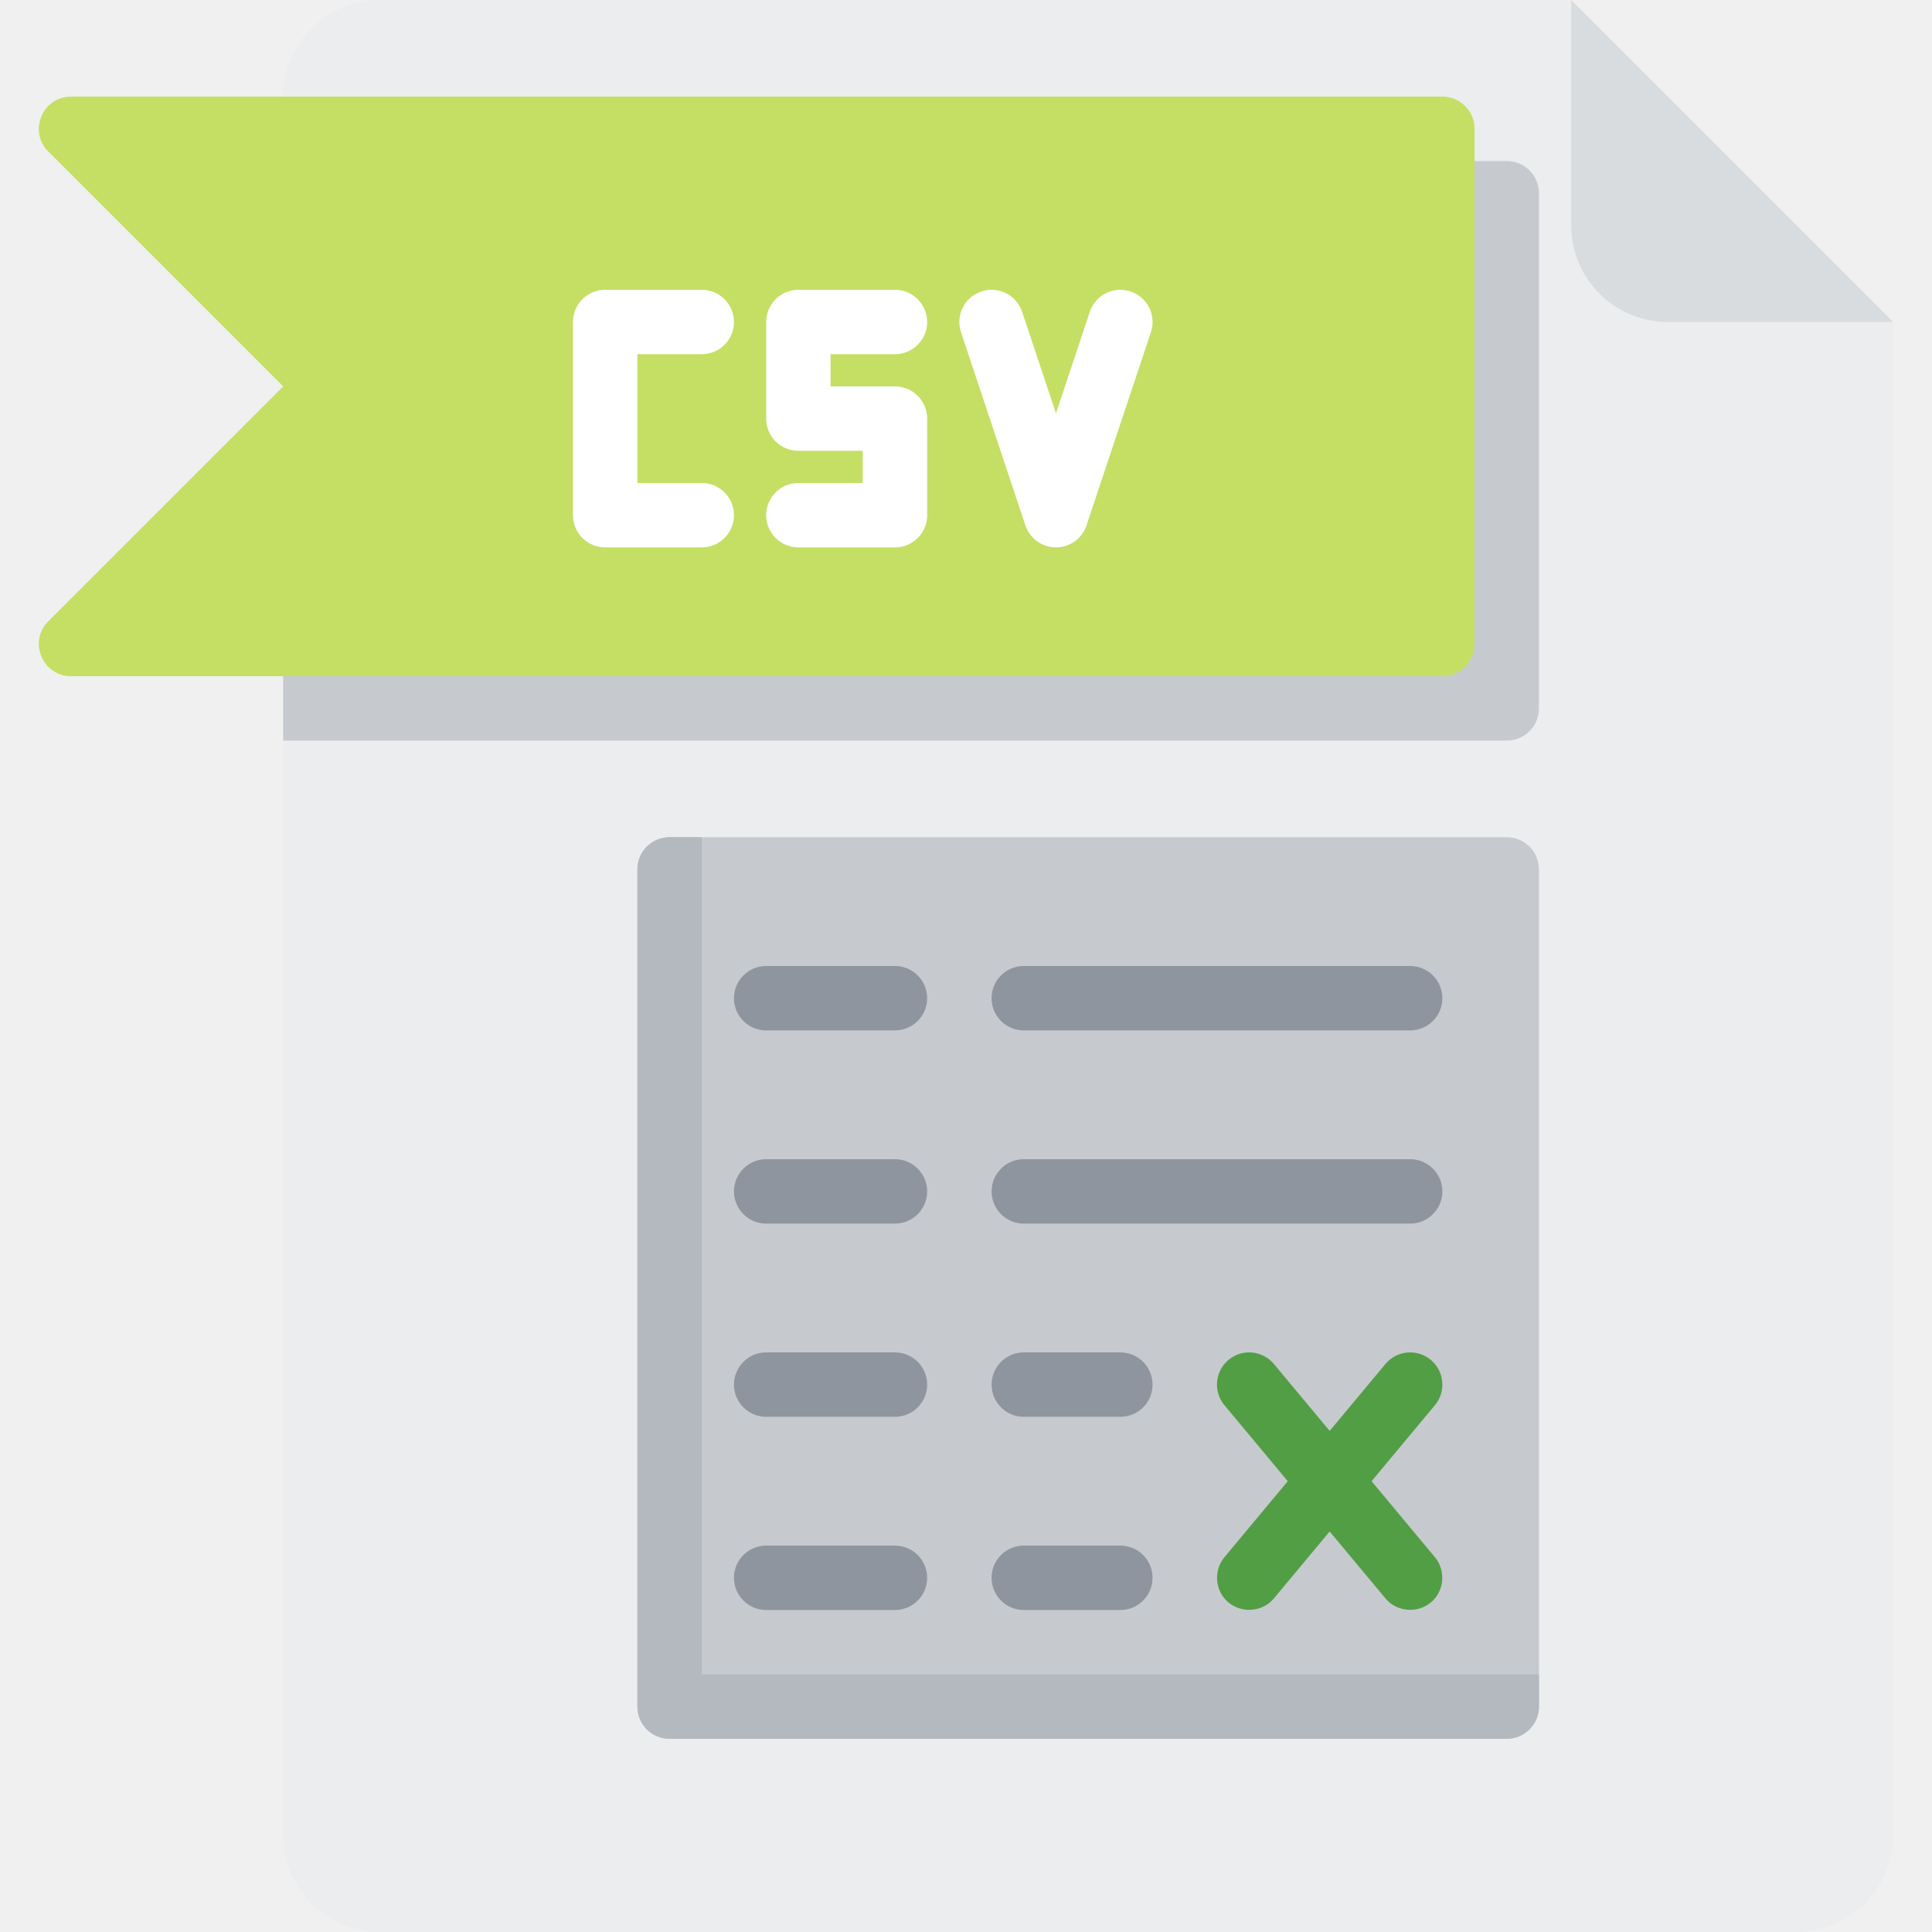
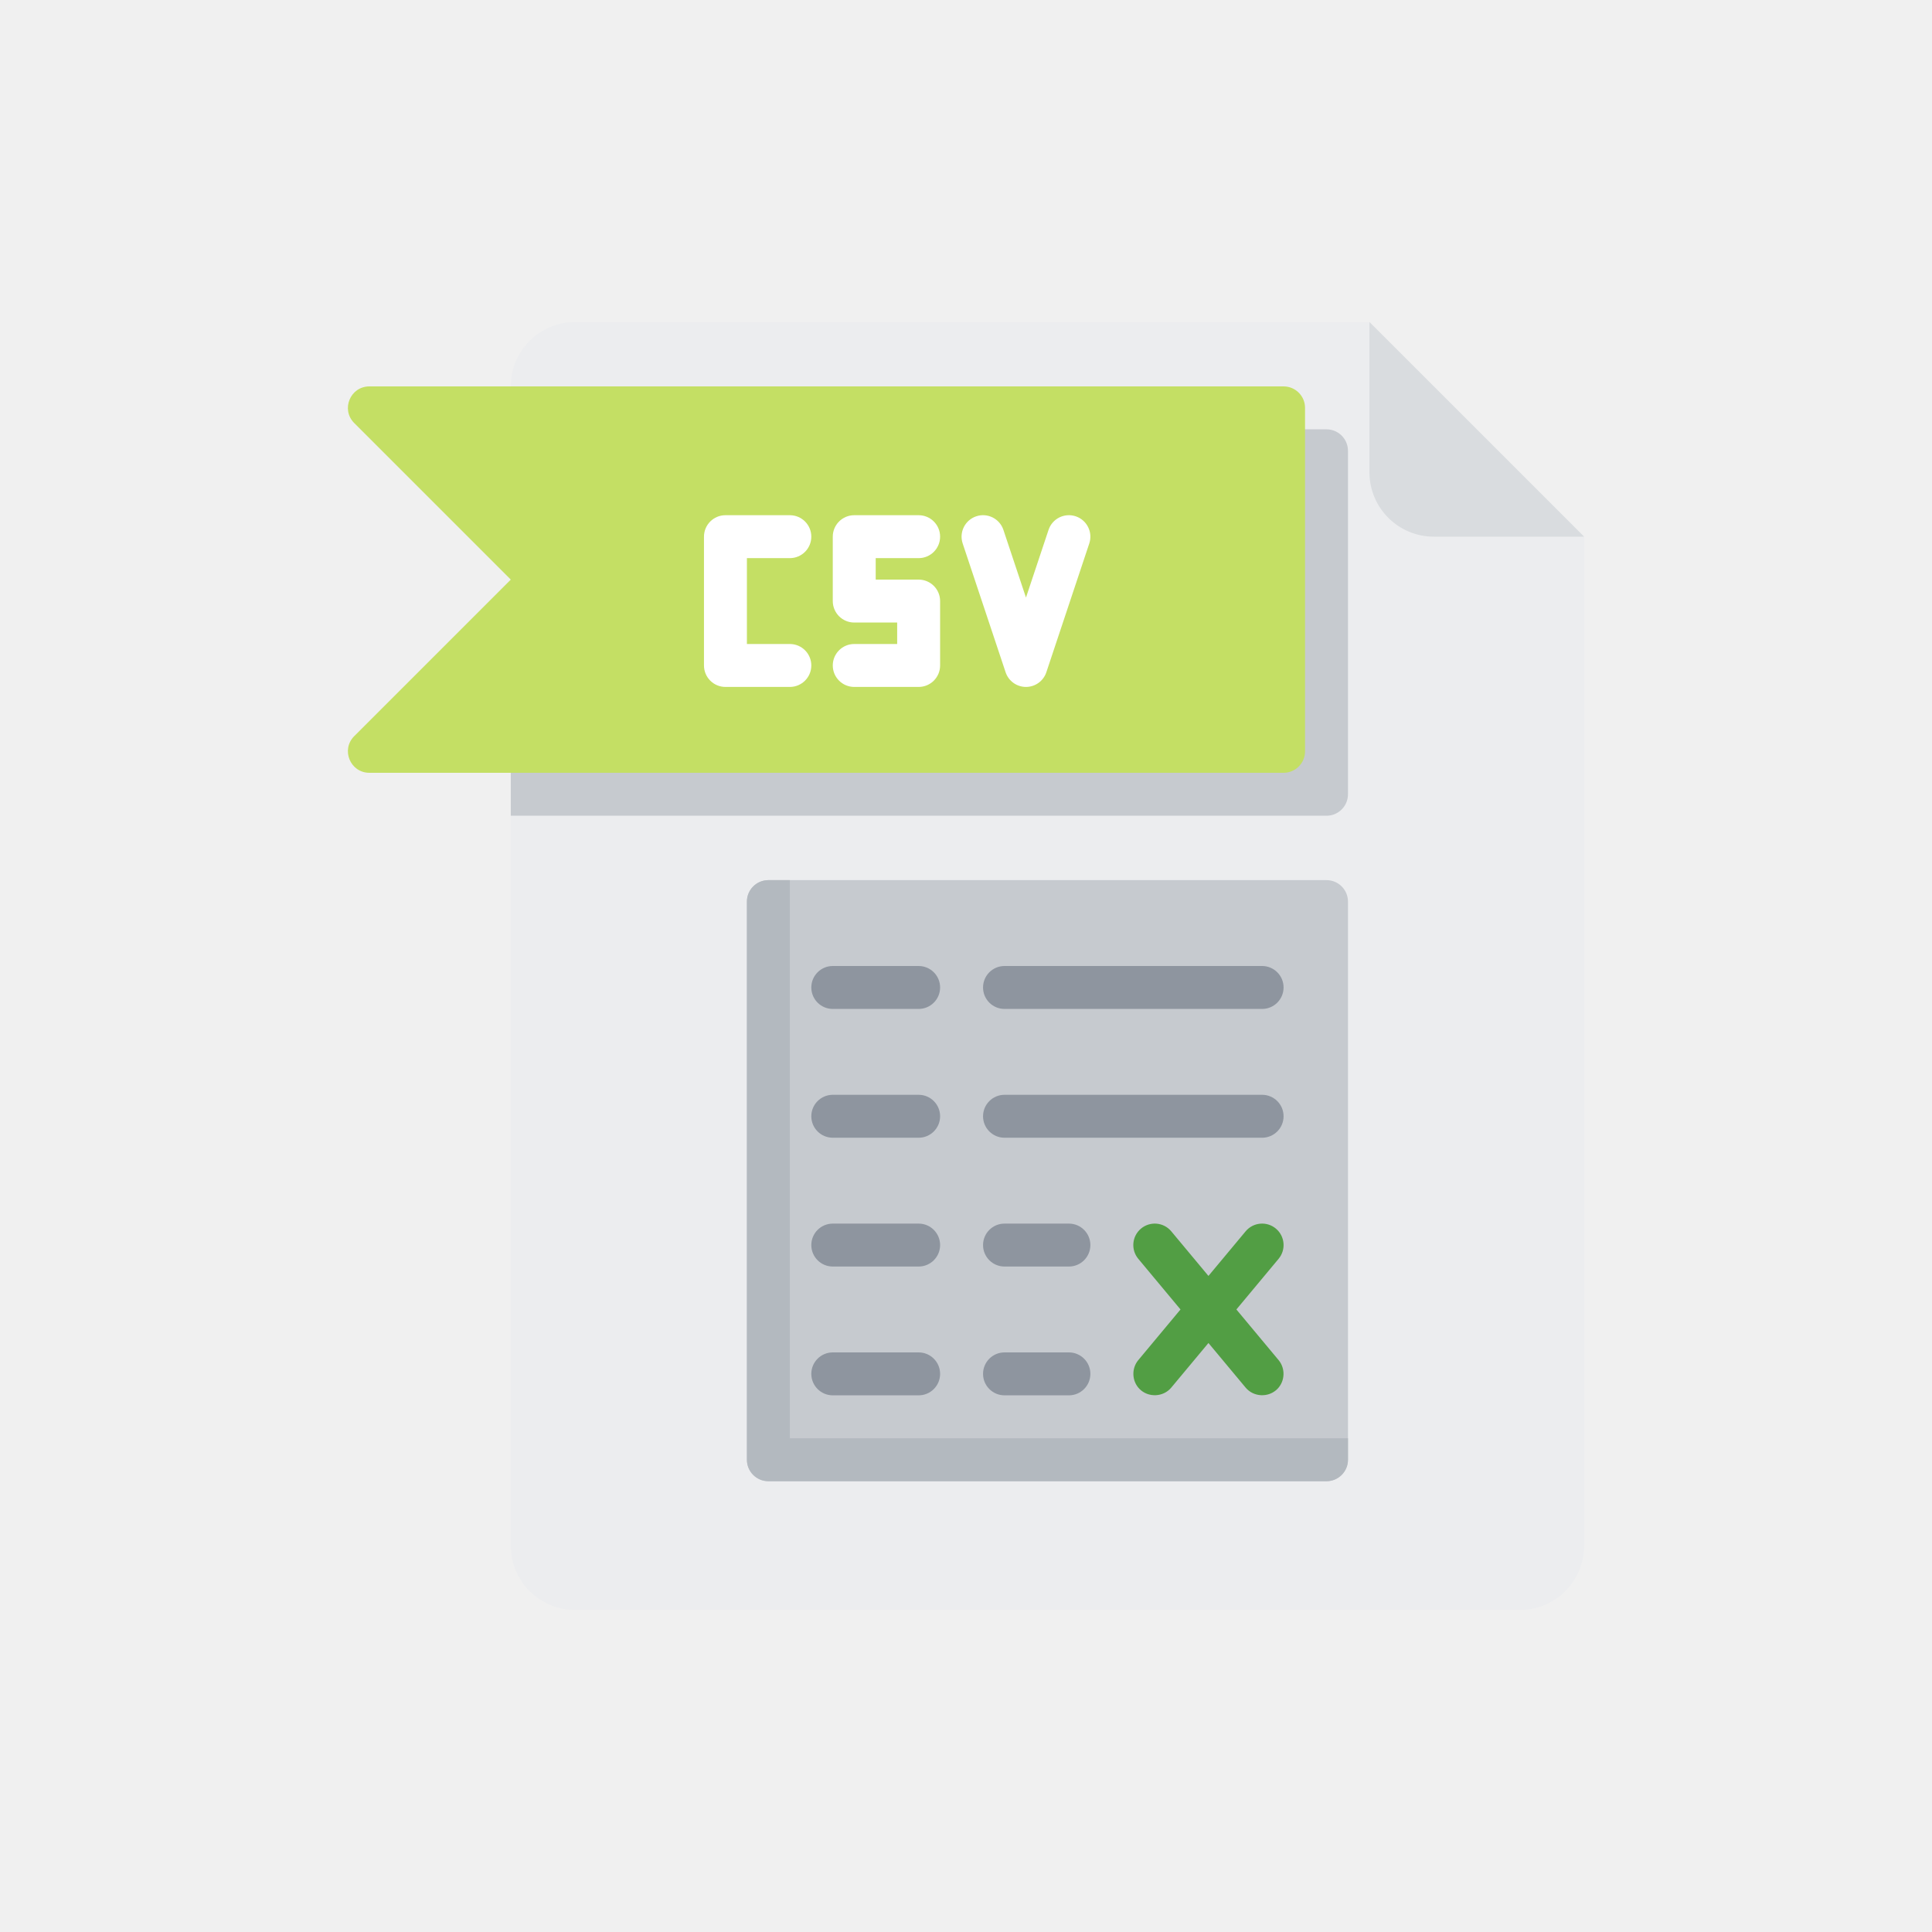
- <svg xmlns="http://www.w3.org/2000/svg" height="800px" width="800px" version="1.1" id="Layer_1" viewBox="0 0 512 512" xml:space="preserve">
-   <path style="fill:#ECEDEF;" d="M100.641,0c-14.139,0-25.6,11.461-25.6,25.6v460.8c0,14.139,11.461,25.6,25.6,25.6h375.467  c14.139,0,25.6-11.461,25.6-25.6V85.333L416.375,0H100.641z" />
-   <path style="fill:#D9DCDF;" d="M441.975,85.333h59.733L416.375,0v59.733C416.375,73.872,427.836,85.333,441.975,85.333z" />
-   <path style="fill:#C6CACF;" d="M399.308,42.667H75.041v153.6h324.267c4.713,0,8.533-3.821,8.533-8.533V51.2  C407.841,46.487,404.02,42.667,399.308,42.667z" />
-   <path style="fill:#C4DF64;" d="M382.241,179.2H18.843c-7.602,0-11.41-9.191-6.034-14.567L75.041,102.4L12.809,40.167  C7.433,34.791,11.241,25.6,18.843,25.6h363.398c4.713,0,8.533,3.821,8.533,8.533v136.533  C390.775,175.379,386.954,179.2,382.241,179.2z" />
-   <path style="fill:#C6CACF;" d="M399.308,460.8H177.441c-4.713,0-8.533-3.821-8.533-8.533V230.4c0-4.713,3.821-8.533,8.533-8.533  h221.867c4.713,0,8.533,3.821,8.533,8.533v221.867C407.841,456.979,404.02,460.8,399.308,460.8z" />
-   <path style="fill:#B3B9BF;" d="M185.975,443.733V221.867h-8.533c-4.713,0-8.533,3.821-8.533,8.533v221.867  c0,4.713,3.821,8.533,8.533,8.533h221.867c4.713,0,8.533-3.821,8.533-8.533v-8.533H185.975z" />
-   <g>
-     <path style="fill:#FFFFFF;" d="M185.975,145.067h-25.6c-4.713,0-8.533-3.821-8.533-8.533v-51.2c0-4.713,3.821-8.533,8.533-8.533   h25.6c4.713,0,8.533,3.821,8.533,8.533s-3.821,8.533-8.533,8.533h-17.067V128h17.067c4.713,0,8.533,3.821,8.533,8.533   S190.687,145.067,185.975,145.067z" />
-     <path style="fill:#FFFFFF;" d="M237.175,145.067h-25.6c-4.713,0-8.533-3.821-8.533-8.533s3.821-8.533,8.533-8.533h17.067v-8.533   h-17.067c-4.713,0-8.533-3.821-8.533-8.533v-25.6c0-4.713,3.821-8.533,8.533-8.533h25.6c4.713,0,8.533,3.821,8.533,8.533   s-3.821,8.533-8.533,8.533h-17.067v8.533h17.067c4.713,0,8.533,3.821,8.533,8.533v25.6   C245.708,141.246,241.887,145.067,237.175,145.067z" />
-     <path style="fill:#FFFFFF;" d="M279.841,145.067c-3.673,0-6.934-2.351-8.096-5.835l-17.067-51.2   c-1.489-4.47,0.926-9.303,5.397-10.794c4.477-1.492,9.303,0.926,10.795,5.397l8.971,26.913l8.971-26.913   c1.491-4.47,6.322-6.886,10.795-5.397c4.47,1.49,6.886,6.323,5.397,10.794l-17.067,51.2   C286.776,142.716,283.515,145.067,279.841,145.067z" />
+ <svg xmlns="http://www.w3.org/2000/svg" height="256" width="256" version="1.1" id="Layer_1" viewBox="0 0 768 768" xml:space="preserve">
+   <g transform="translate(128,128)">
+     <path style="fill:#ECEDEF;" d="M100.641,0c-14.139,0-25.6,11.461-25.6,25.6v460.8c0,14.139,11.461,25.6,25.6,25.6h375.467  c14.139,0,25.6-11.461,25.6-25.6V85.333L416.375,0H100.641z" />
+     <path style="fill:#D9DCDF;" d="M441.975,85.333h59.733L416.375,0v59.733C416.375,73.872,427.836,85.333,441.975,85.333z" />
+     <path style="fill:#C6CACF;" d="M399.308,42.667H75.041v153.6h324.267c4.713,0,8.533-3.821,8.533-8.533V51.2  C407.841,46.487,404.02,42.667,399.308,42.667z" />
+     <path style="fill:#C4DF64;" d="M382.241,179.2H18.843c-7.602,0-11.41-9.191-6.034-14.567L75.041,102.4L12.809,40.167  C7.433,34.791,11.241,25.6,18.843,25.6h363.398c4.713,0,8.533,3.821,8.533,8.533v136.533  C390.775,175.379,386.954,179.2,382.241,179.2z" />
+     <path style="fill:#C6CACF;" d="M399.308,460.8H177.441c-4.713,0-8.533-3.821-8.533-8.533V230.4c0-4.713,3.821-8.533,8.533-8.533  h221.867c4.713,0,8.533,3.821,8.533,8.533v221.867C407.841,456.979,404.02,460.8,399.308,460.8z" />
+     <path style="fill:#B3B9BF;" d="M185.975,443.733V221.867h-8.533c-4.713,0-8.533,3.821-8.533,8.533v221.867  c0,4.713,3.821,8.533,8.533,8.533h221.867c4.713,0,8.533-3.821,8.533-8.533v-8.533H185.975z" />
+     <g>
+       <path style="fill:#FFFFFF;" d="M185.975,145.067h-25.6c-4.713,0-8.533-3.821-8.533-8.533v-51.2c0-4.713,3.821-8.533,8.533-8.533   h25.6c4.713,0,8.533,3.821,8.533,8.533s-3.821,8.533-8.533,8.533h-17.067V128h17.067c4.713,0,8.533,3.821,8.533,8.533   S190.687,145.067,185.975,145.067z" />
+       <path style="fill:#FFFFFF;" d="M237.175,145.067h-25.6c-4.713,0-8.533-3.821-8.533-8.533s3.821-8.533,8.533-8.533h17.067v-8.533   h-17.067c-4.713,0-8.533-3.821-8.533-8.533v-25.6c0-4.713,3.821-8.533,8.533-8.533h25.6c4.713,0,8.533,3.821,8.533,8.533   s-3.821,8.533-8.533,8.533h-17.067v8.533h17.067c4.713,0,8.533,3.821,8.533,8.533v25.6   C245.708,141.246,241.887,145.067,237.175,145.067z" />
+       <path style="fill:#FFFFFF;" d="M279.841,145.067c-3.673,0-6.934-2.351-8.096-5.835l-17.067-51.2   c-1.489-4.47,0.926-9.303,5.397-10.794c4.477-1.492,9.303,0.926,10.795,5.397l8.971,26.913l8.971-26.913   c1.491-4.47,6.322-6.886,10.795-5.397c4.47,1.49,6.886,6.323,5.397,10.794l-17.067,51.2   C286.776,142.716,283.515,145.067,279.841,145.067z" />
+     </g>
+     <g>
+       <path style="fill:#8E959F;" d="M237.175,273.067h-34.133c-4.713,0-8.533-3.821-8.533-8.533c0-4.713,3.821-8.533,8.533-8.533h34.133   c4.713,0,8.533,3.821,8.533,8.533C245.708,269.246,241.887,273.067,237.175,273.067z" />
+       <path style="fill:#8E959F;" d="M373.708,273.067h-102.4c-4.713,0-8.533-3.821-8.533-8.533c0-4.713,3.821-8.533,8.533-8.533h102.4   c4.713,0,8.533,3.821,8.533,8.533C382.241,269.246,378.42,273.067,373.708,273.067z" />
+       <path style="fill:#8E959F;" d="M237.175,324.267h-34.133c-4.713,0-8.533-3.821-8.533-8.533c0-4.713,3.821-8.533,8.533-8.533h34.133   c4.713,0,8.533,3.821,8.533,8.533C245.708,320.446,241.887,324.267,237.175,324.267z" />
+       <path style="fill:#8E959F;" d="M373.708,324.267h-102.4c-4.713,0-8.533-3.821-8.533-8.533c0-4.713,3.821-8.533,8.533-8.533h102.4   c4.713,0,8.533,3.821,8.533,8.533C382.241,320.446,378.42,324.267,373.708,324.267z" />
+       <path style="fill:#8E959F;" d="M237.175,375.467h-34.133c-4.713,0-8.533-3.821-8.533-8.533s3.821-8.533,8.533-8.533h34.133   c4.713,0,8.533,3.821,8.533,8.533S241.887,375.467,237.175,375.467z" />
+       <path style="fill:#8E959F;" d="M296.908,375.467h-25.6c-4.713,0-8.533-3.821-8.533-8.533s3.821-8.533,8.533-8.533h25.6   c4.713,0,8.533,3.821,8.533,8.533S301.62,375.467,296.908,375.467z" />
+       <path style="fill:#8E959F;" d="M237.175,426.667h-34.133c-4.713,0-8.533-3.821-8.533-8.533s3.821-8.533,8.533-8.533h34.133   c4.713,0,8.533,3.821,8.533,8.533S241.887,426.667,237.175,426.667z" />
+       <path style="fill:#8E959F;" d="M296.908,426.667h-25.6c-4.713,0-8.533-3.821-8.533-8.533s3.821-8.533,8.533-8.533h25.6   c4.713,0,8.533,3.821,8.533,8.533S301.62,426.667,296.908,426.667z" />
+     </g>
+     <path style="fill:#529E44;" d="M363.483,392.533l16.781-20.137c3.018-3.621,2.528-9.002-1.092-12.019  c-3.619-3.017-9.001-2.529-12.018,1.092l-14.778,17.733l-14.778-17.733c-3.017-3.619-8.398-4.109-12.018-1.092  c-3.621,3.018-4.111,8.398-1.092,12.019l16.78,20.137l-16.781,20.137c-2.754,3.305-2.574,8.309,0.425,11.399  c3.484,3.59,9.485,3.368,12.686-0.474l14.778-17.733l14.778,17.733c3.201,3.842,9.202,4.063,12.686,0.474  c2.998-3.09,3.179-8.095,0.425-11.399L363.483,392.533z" />
  </g>
-   <g>
-     <path style="fill:#8E959F;" d="M237.175,273.067h-34.133c-4.713,0-8.533-3.821-8.533-8.533c0-4.713,3.821-8.533,8.533-8.533h34.133   c4.713,0,8.533,3.821,8.533,8.533C245.708,269.246,241.887,273.067,237.175,273.067z" />
-     <path style="fill:#8E959F;" d="M373.708,273.067h-102.4c-4.713,0-8.533-3.821-8.533-8.533c0-4.713,3.821-8.533,8.533-8.533h102.4   c4.713,0,8.533,3.821,8.533,8.533C382.241,269.246,378.42,273.067,373.708,273.067z" />
-     <path style="fill:#8E959F;" d="M237.175,324.267h-34.133c-4.713,0-8.533-3.821-8.533-8.533c0-4.713,3.821-8.533,8.533-8.533h34.133   c4.713,0,8.533,3.821,8.533,8.533C245.708,320.446,241.887,324.267,237.175,324.267z" />
-     <path style="fill:#8E959F;" d="M373.708,324.267h-102.4c-4.713,0-8.533-3.821-8.533-8.533c0-4.713,3.821-8.533,8.533-8.533h102.4   c4.713,0,8.533,3.821,8.533,8.533C382.241,320.446,378.42,324.267,373.708,324.267z" />
-     <path style="fill:#8E959F;" d="M237.175,375.467h-34.133c-4.713,0-8.533-3.821-8.533-8.533s3.821-8.533,8.533-8.533h34.133   c4.713,0,8.533,3.821,8.533,8.533S241.887,375.467,237.175,375.467z" />
-     <path style="fill:#8E959F;" d="M296.908,375.467h-25.6c-4.713,0-8.533-3.821-8.533-8.533s3.821-8.533,8.533-8.533h25.6   c4.713,0,8.533,3.821,8.533,8.533S301.62,375.467,296.908,375.467z" />
-     <path style="fill:#8E959F;" d="M237.175,426.667h-34.133c-4.713,0-8.533-3.821-8.533-8.533s3.821-8.533,8.533-8.533h34.133   c4.713,0,8.533,3.821,8.533,8.533S241.887,426.667,237.175,426.667z" />
-     <path style="fill:#8E959F;" d="M296.908,426.667h-25.6c-4.713,0-8.533-3.821-8.533-8.533s3.821-8.533,8.533-8.533h25.6   c4.713,0,8.533,3.821,8.533,8.533S301.62,426.667,296.908,426.667z" />
-   </g>
-   <path style="fill:#529E44;" d="M363.483,392.533l16.781-20.137c3.018-3.621,2.528-9.002-1.092-12.019  c-3.619-3.017-9.001-2.529-12.018,1.092l-14.778,17.733l-14.778-17.733c-3.017-3.619-8.398-4.109-12.018-1.092  c-3.621,3.018-4.111,8.398-1.092,12.019l16.78,20.137l-16.781,20.137c-2.754,3.305-2.574,8.309,0.425,11.399  c3.484,3.59,9.485,3.368,12.686-0.474l14.778-17.733l14.778,17.733c3.201,3.842,9.202,4.063,12.686,0.474  c2.998-3.09,3.179-8.095,0.425-11.399L363.483,392.533z" />
</svg>
